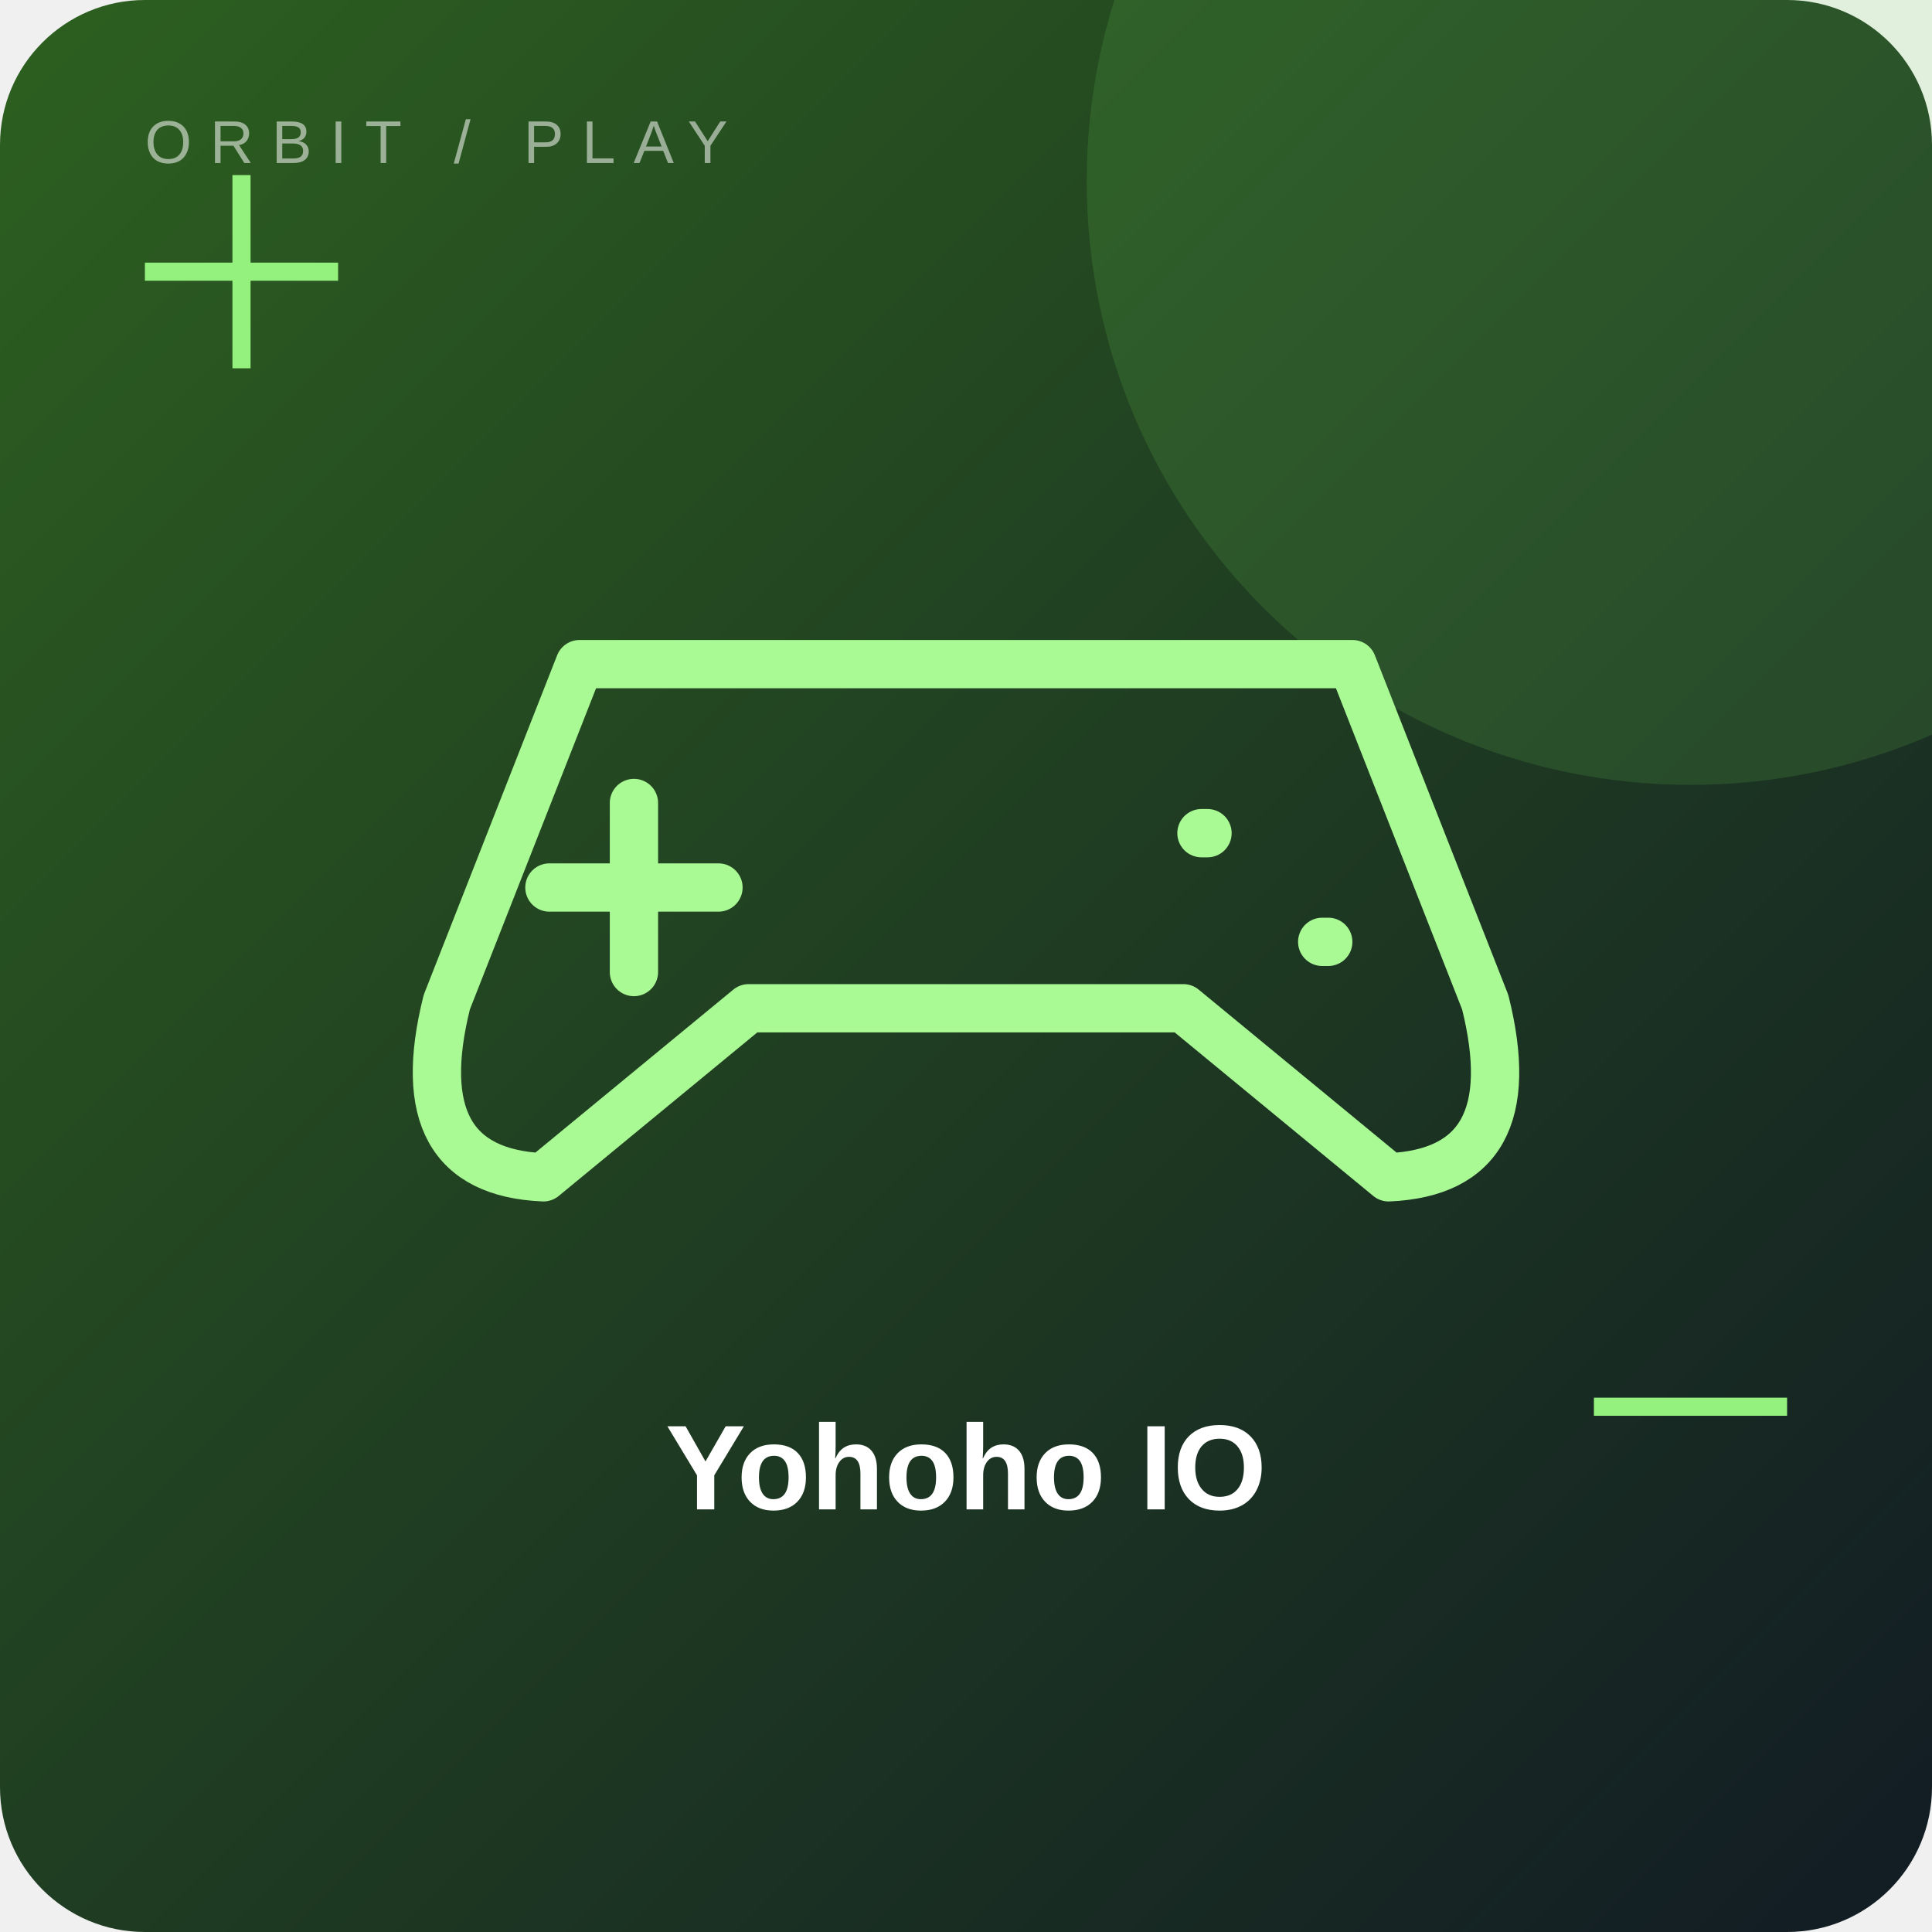
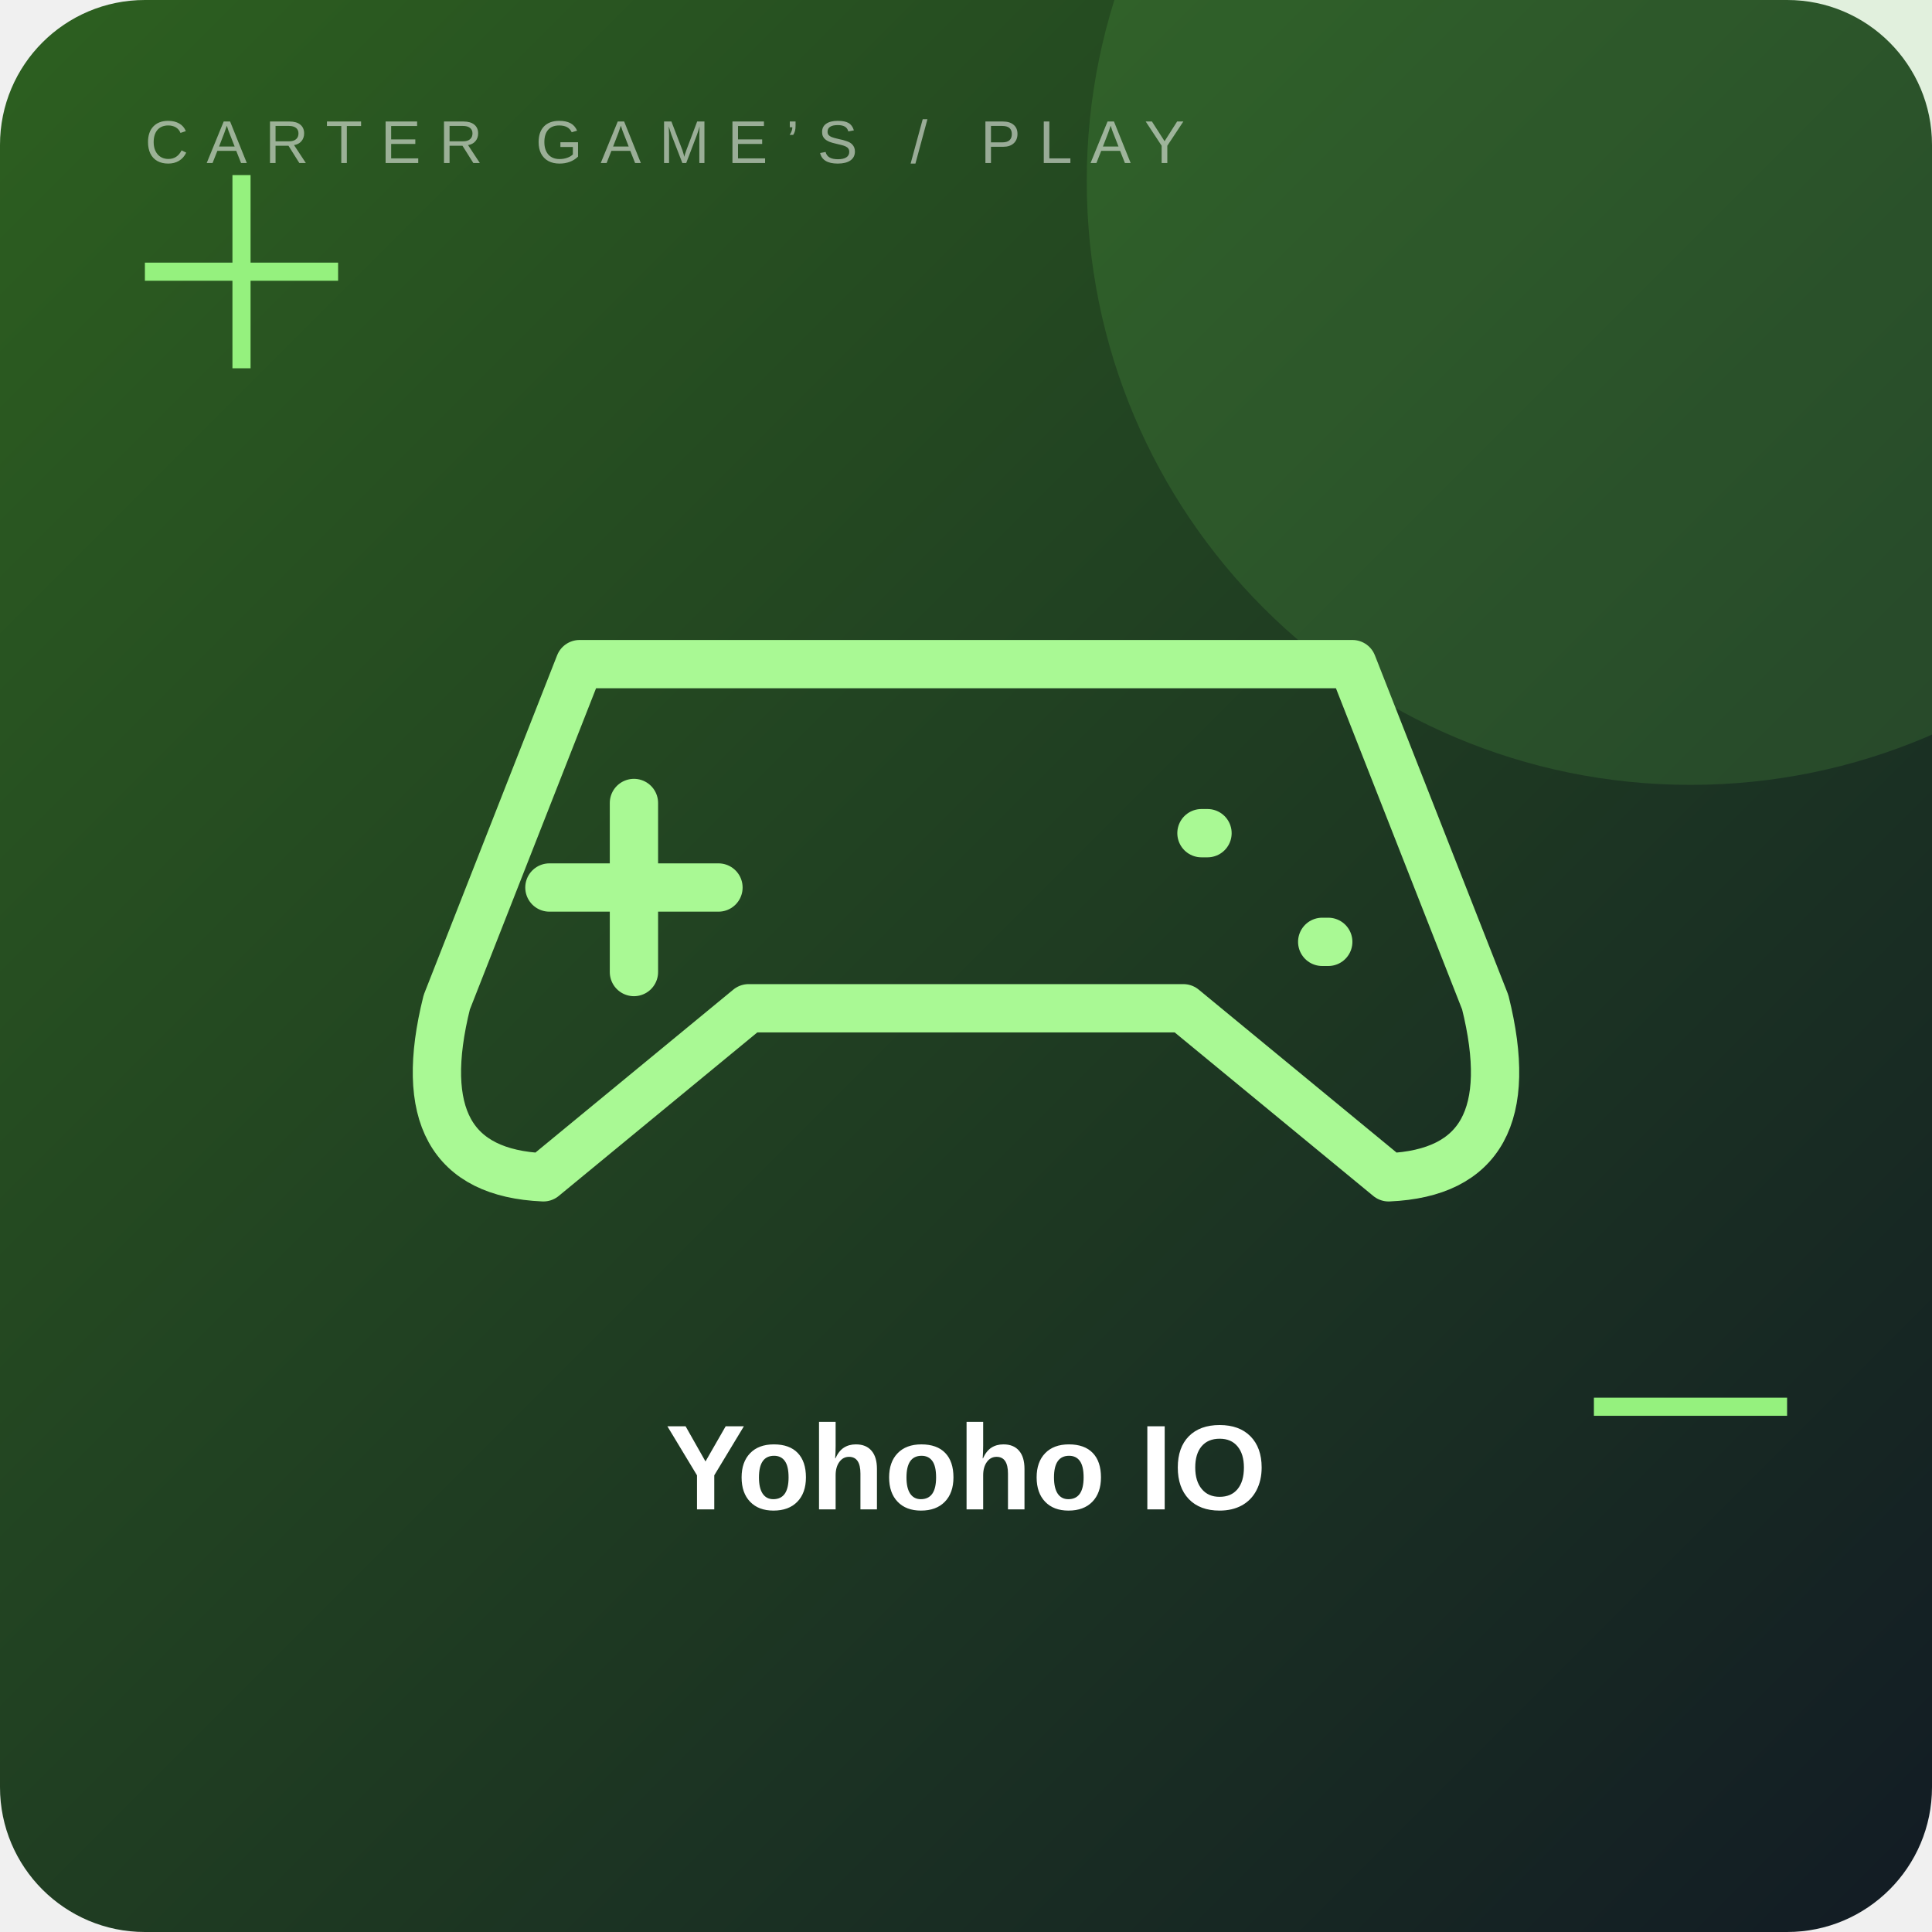
<svg xmlns="http://www.w3.org/2000/svg" viewBox="0 0 320 320" role="img" aria-label="Yohoho IO">
  <defs>
    <linearGradient id="g" x2="1" y2="1">
      <stop stop-color="hsl(108 50% 25%)" />
      <stop offset="1" stop-color="#121b24" />
    </linearGradient>
  </defs>
  <rect width="320" height="320" rx="24" fill="url(#g)" />
  <circle cx="280" cy="30" r="100" fill="hsl(108 80% 65%)" opacity=".13" />
  <path d="M24 45h32m-16-16v32M264 233h32" stroke="hsl(108 80% 72%)" stroke-width="3" />
  <g stroke="hsl(108 90% 78%)" fill="none" stroke-width="8" stroke-linecap="round" stroke-linejoin="round">
    <path d="M96 110h128l22 56q7 28-16 29l-34-28h-72l-34 28q-23-1-16-29z" />
    <path d="M105 133v28m-14-14h28m80-9h1m19 18h1" />
  </g>
  <text x="160" y="250" text-anchor="middle" fill="#fff" font-family="Arial,sans-serif" font-size="20" font-weight="700">Yohoho IO</text>
-   <text x="24" y="27" fill="#ffffff88" font-family="Arial,sans-serif" font-size="10" letter-spacing="3">ORBIT / PLAY</text>
+   <text x="24" y="27" fill="#ffffff88" font-family="Arial,sans-serif" font-size="10" letter-spacing="3">CARTER GAME’S / PLAY</text>
</svg>
